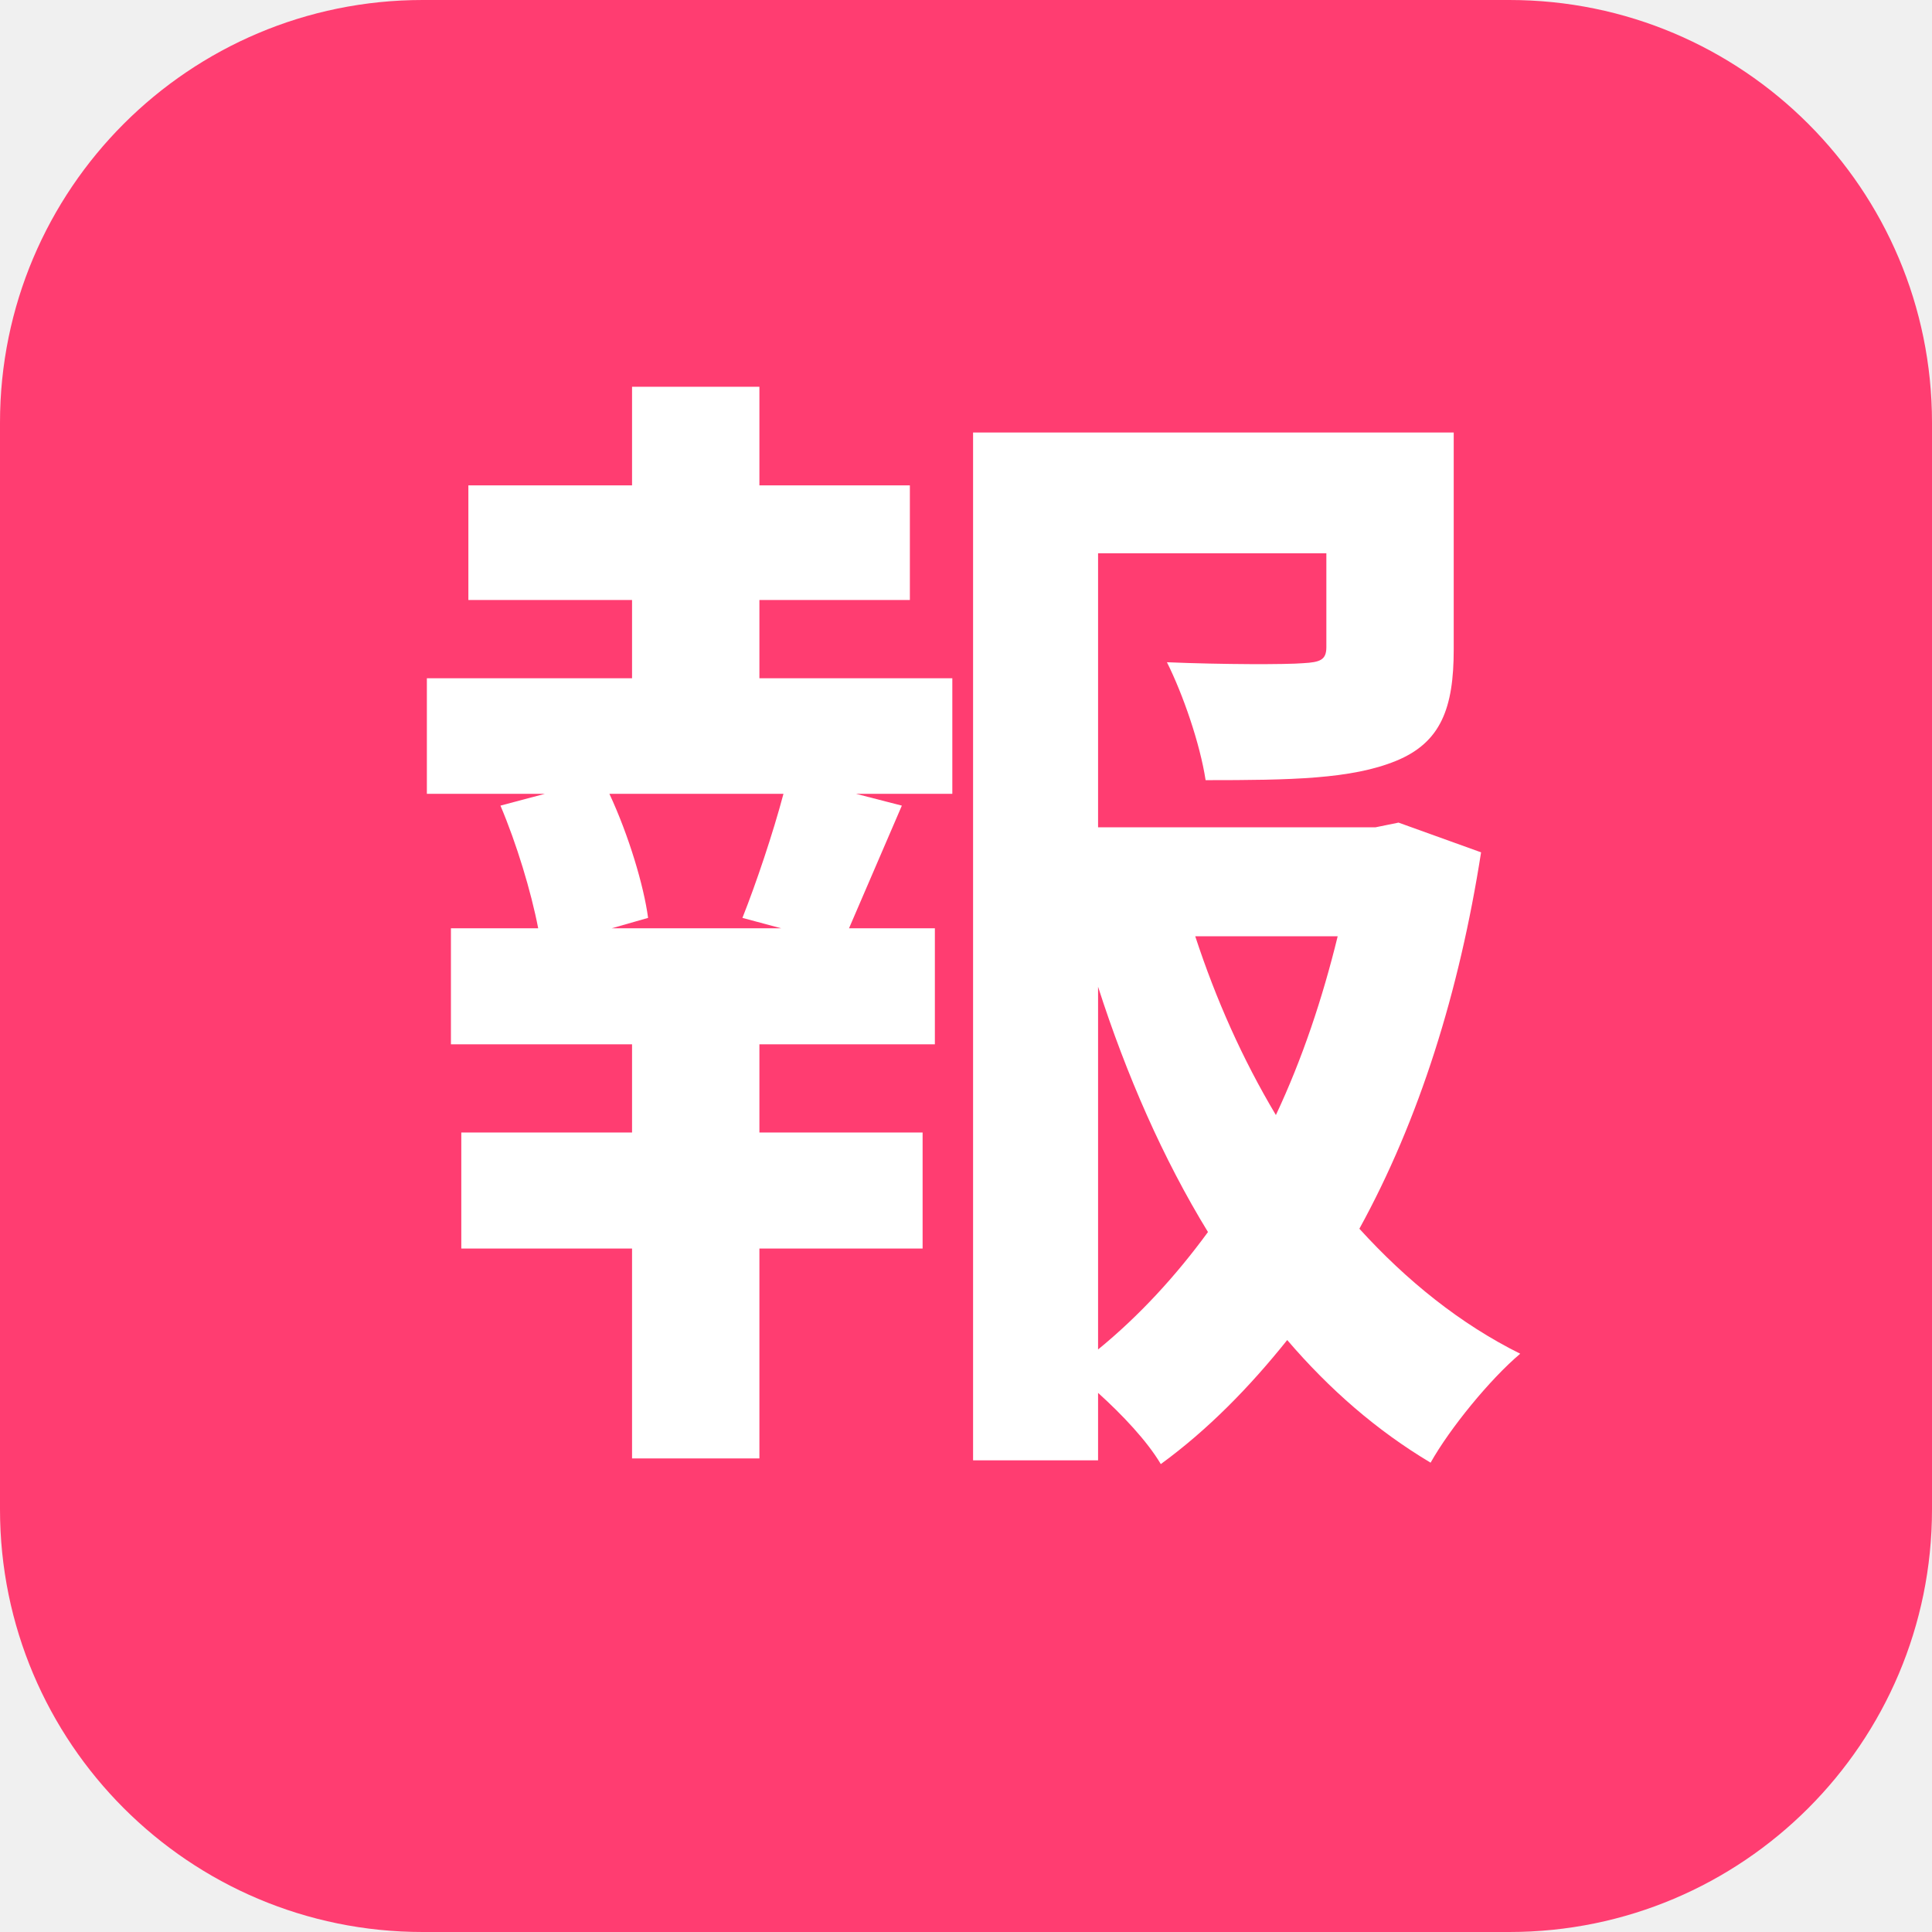
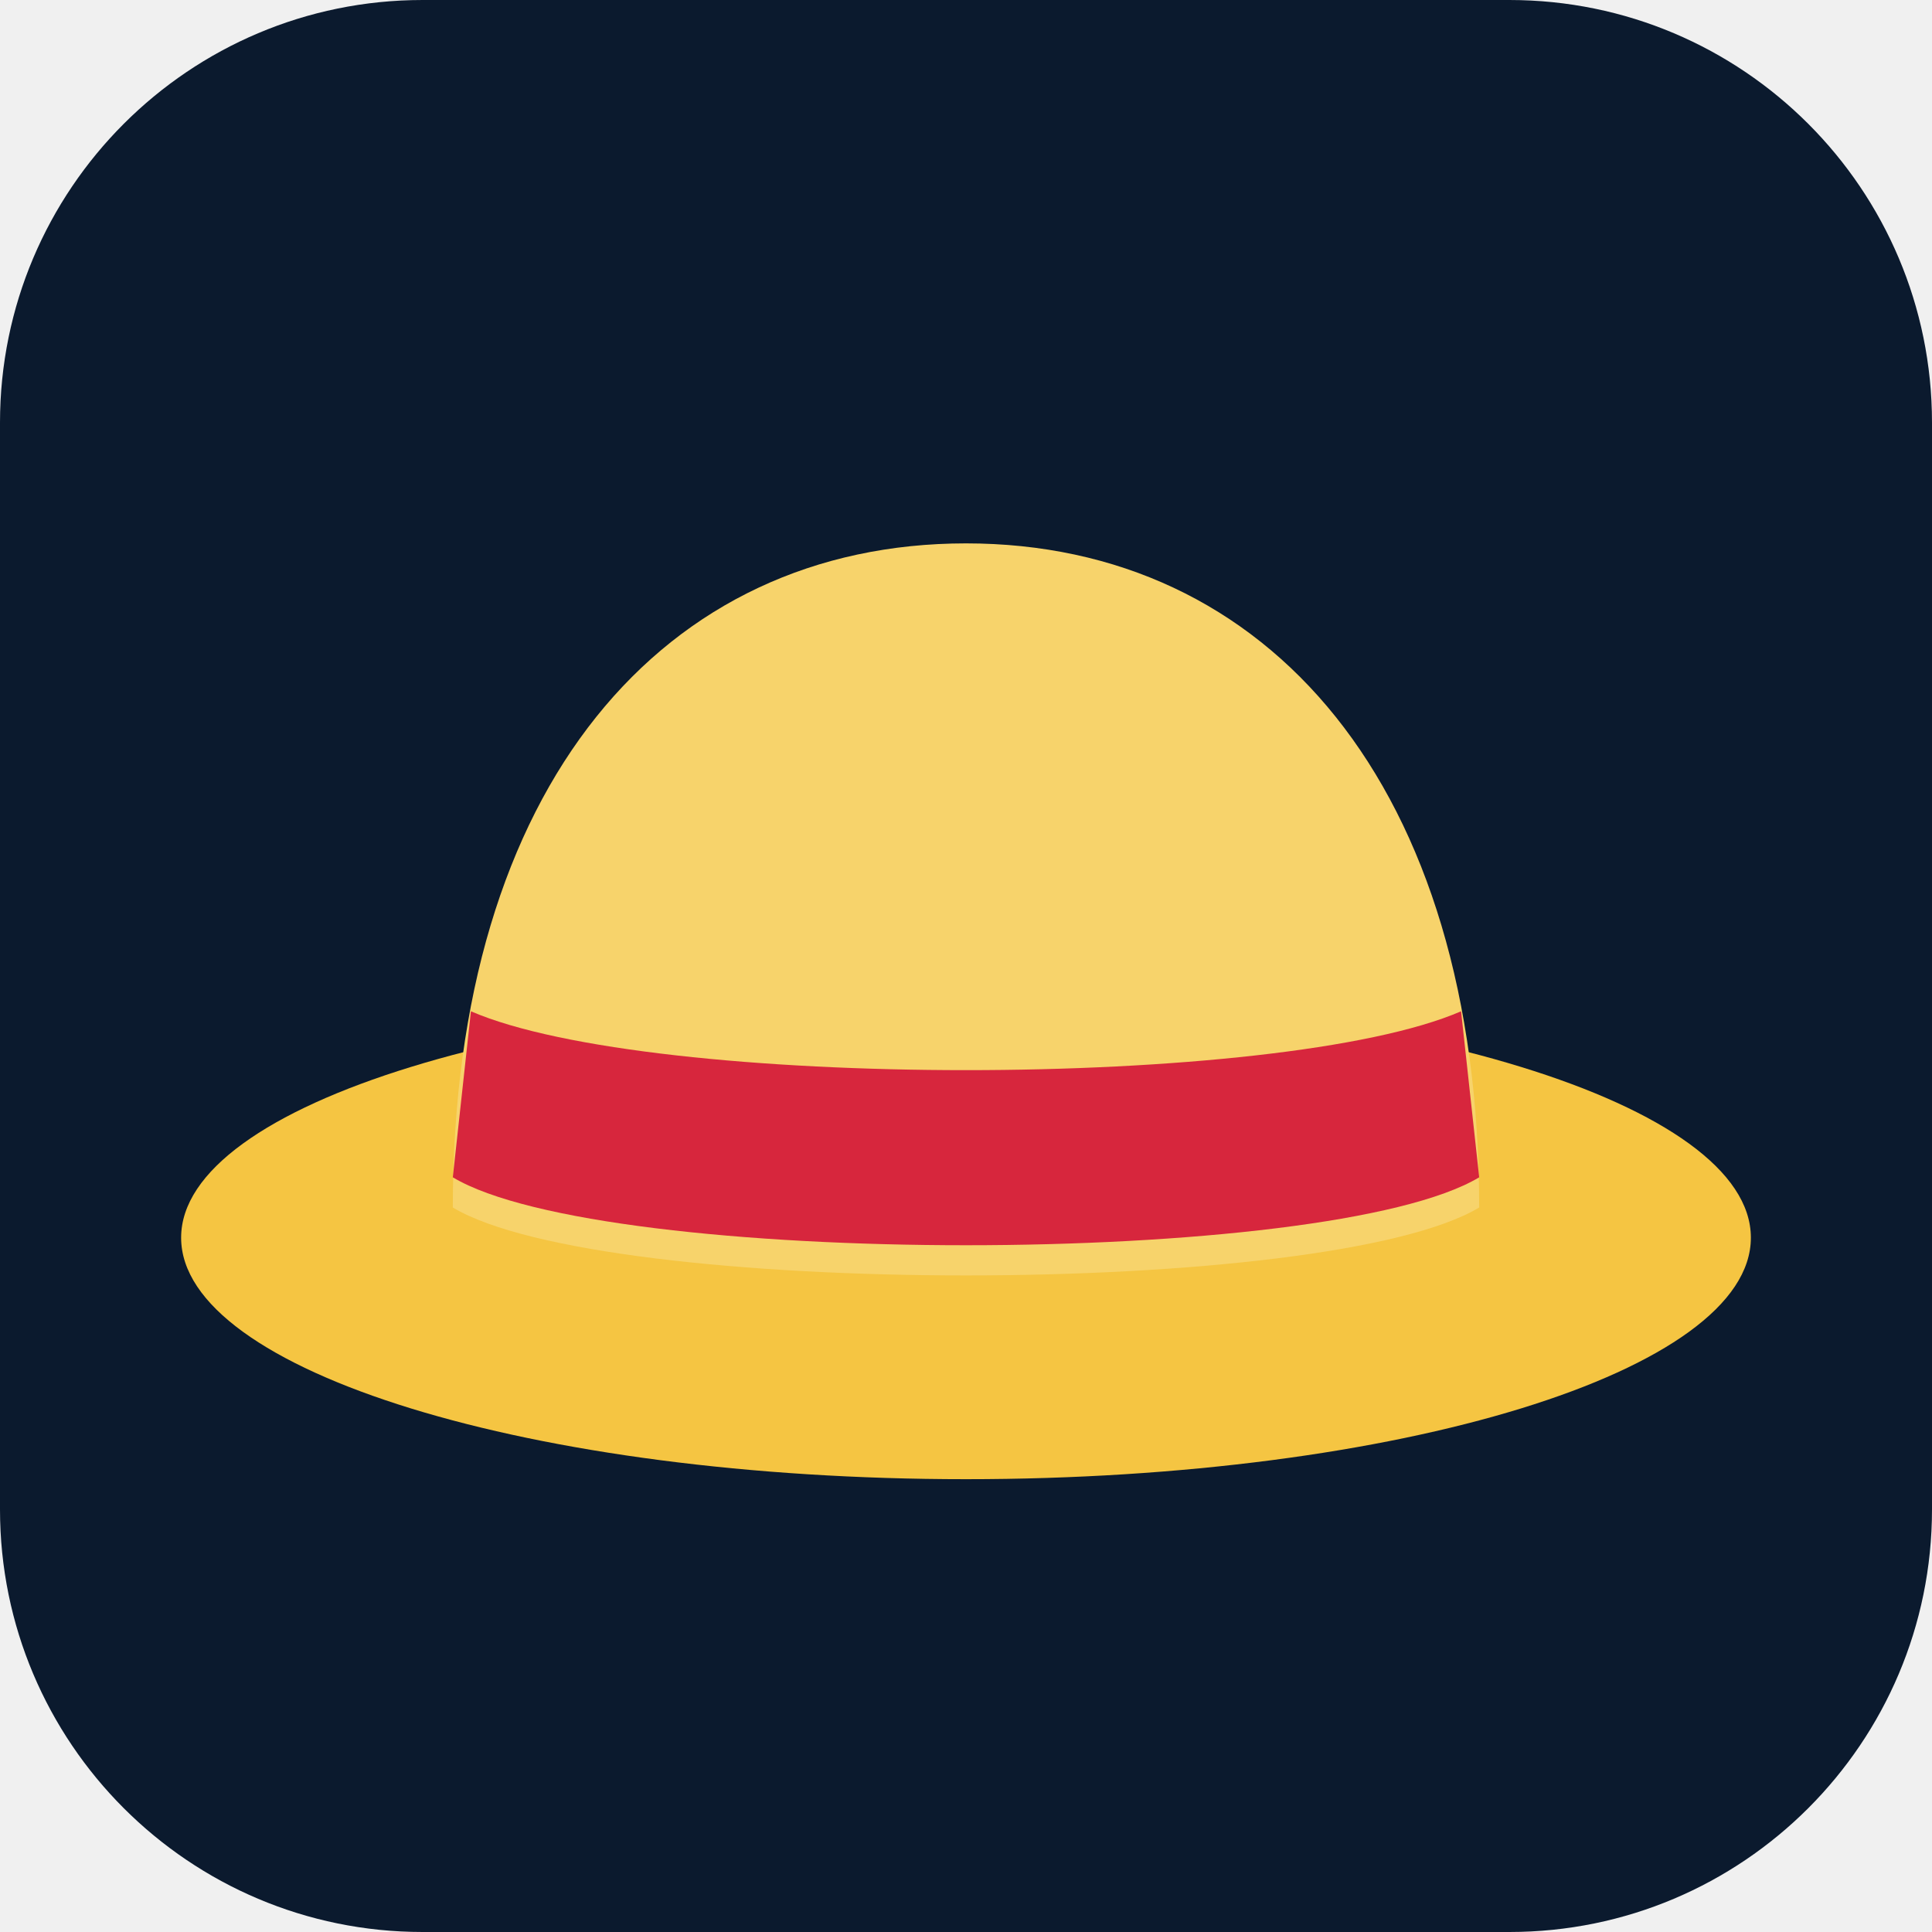
<svg xmlns="http://www.w3.org/2000/svg" viewBox="0 0 64 64">
-   <rect width="64" height="64" rx="14" fill="#ff3d71" />
-   <text x="32" y="45" font-size="38" text-anchor="middle" fill="#fff" font-family="sans-serif" font-weight="700">報</text>
+   <rect width="64" height="64" rx="14" fill="#0b1a2e" />
+   <ellipse cx="32" cy="41" rx="26" ry="8" fill="#f5c542" />
+   <path d="M15 40c0-14 7-22 17-22s17 8 17 22c-5 3-29 3-34 0z" fill="#f7d36b" />
+   <path d="M15.6 33.5c6 2.6 26.8 2.6 32.8 0l.6 5.5c-5 3-29 3-34 0z" fill="#d7263d" />
</svg>
